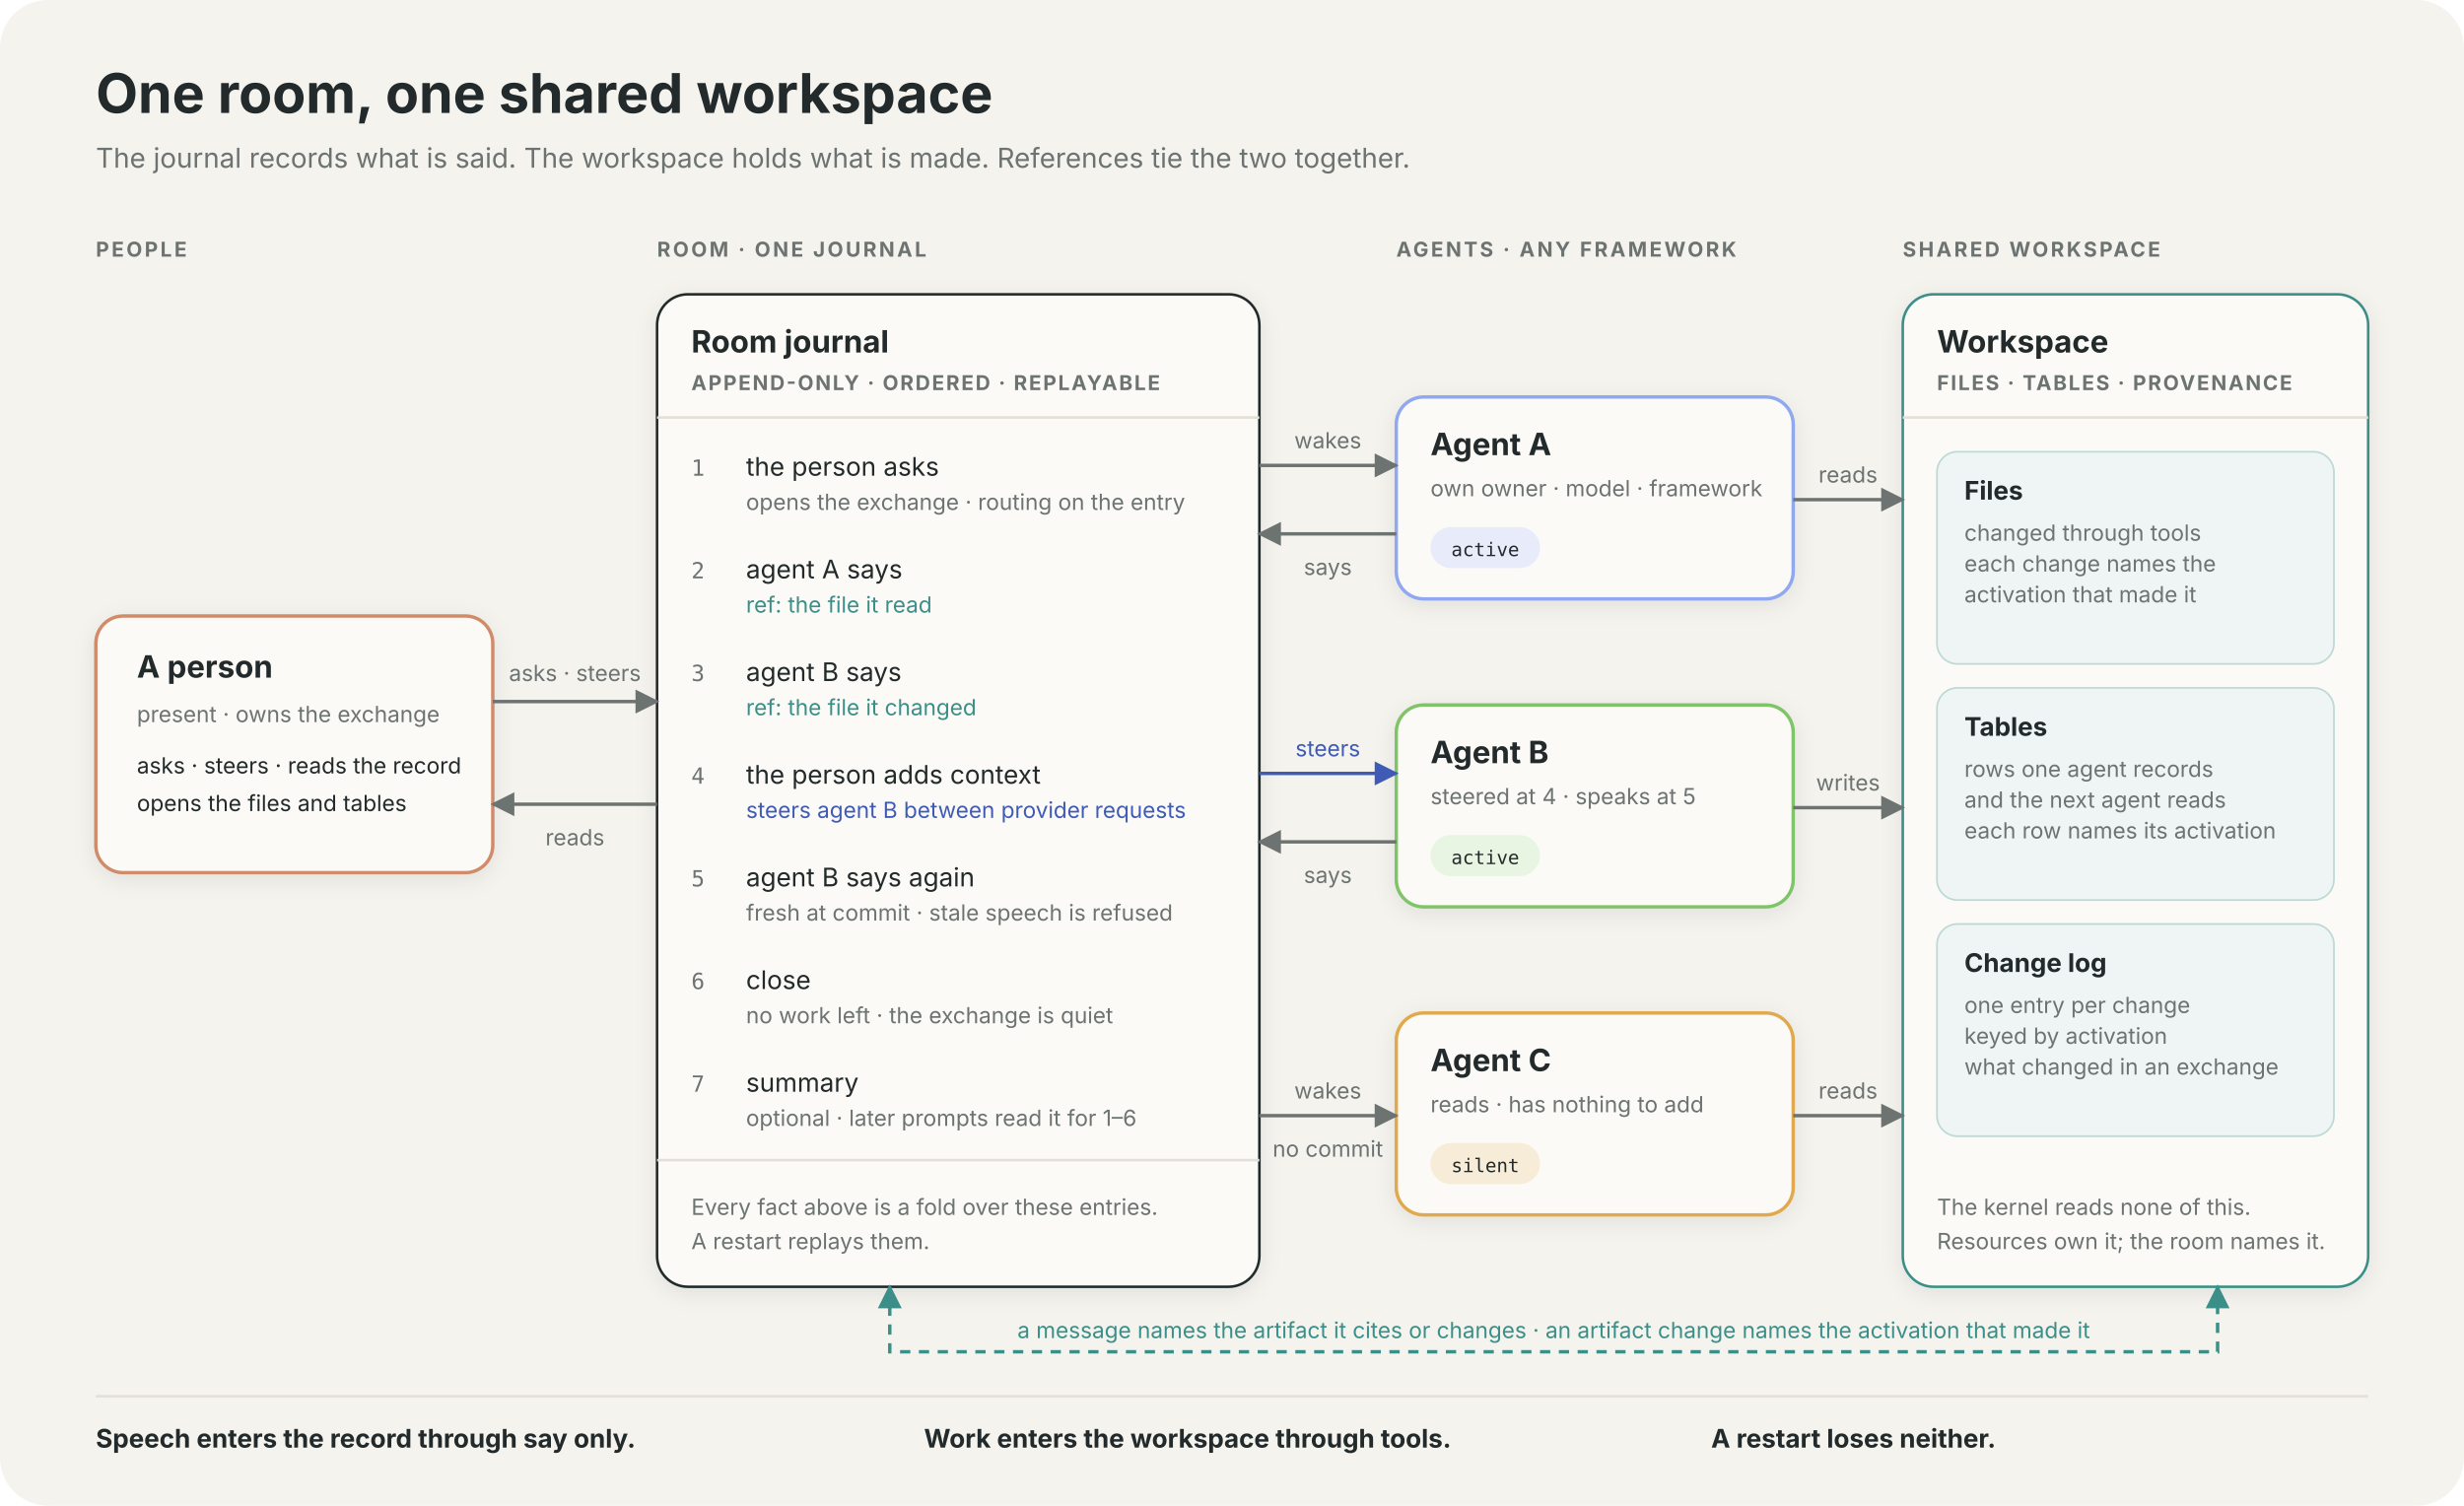
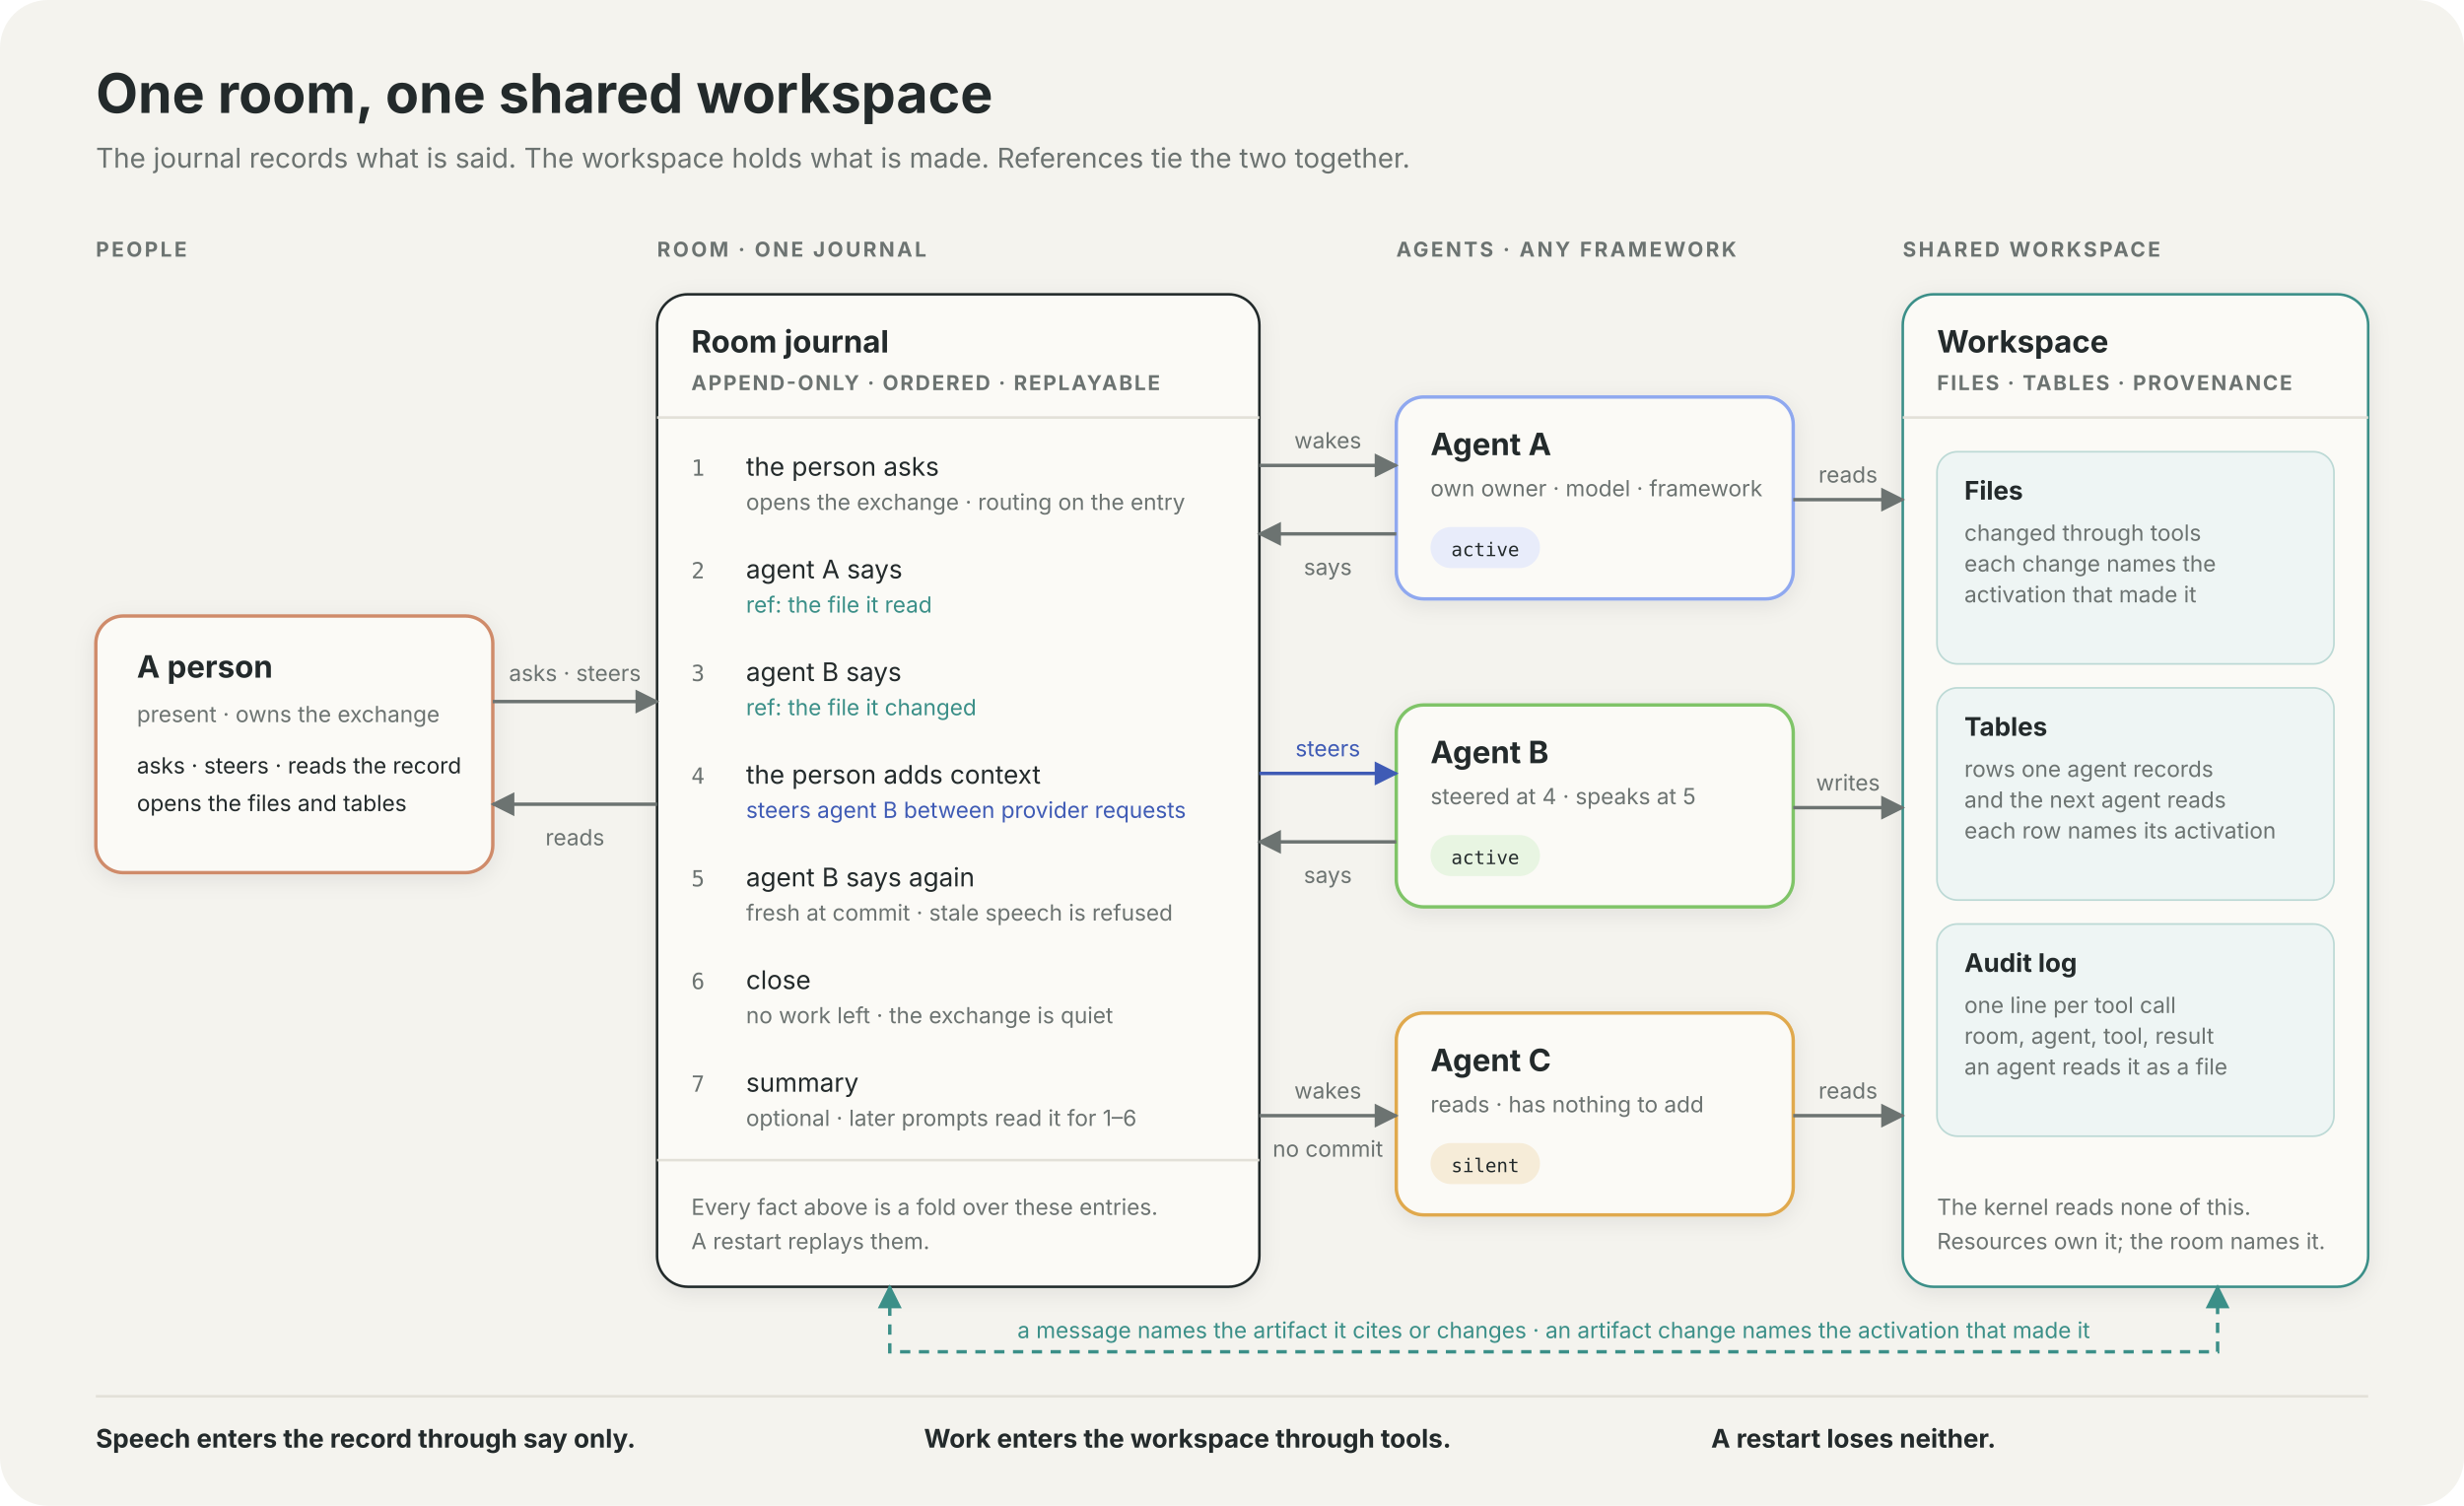
<svg xmlns="http://www.w3.org/2000/svg" width="1440" height="880" viewBox="0 0 1440 880" role="img" aria-labelledby="title desc">
  <defs>
    <marker id="arrow" viewBox="0 0 10 10" refX="9" refY="5" markerWidth="7" markerHeight="7" orient="auto-start-reverse">
      <path d="M0 0 10 5 0 10Z" fill="#6c7371" />
    </marker>
    <marker id="arrow-blue" viewBox="0 0 10 10" refX="9" refY="5" markerWidth="7" markerHeight="7" orient="auto-start-reverse">
      <path d="M0 0 10 5 0 10Z" fill="#3f5bb5" />
    </marker>
    <marker id="arrow-teal" viewBox="0 0 10 10" refX="9" refY="5" markerWidth="7" markerHeight="7" orient="auto-start-reverse">
      <path d="M0 0 10 5 0 10Z" fill="#3b8f88" />
    </marker>
    <filter id="shadow" x="-10%" y="-10%" width="120%" height="130%">
      <feDropShadow dx="0" dy="3" stdDeviation="6" flood-color="#232a2b" flood-opacity="0.08" />
    </filter>
    <style>
      .sans { font-family: Inter, "IBM Plex Sans", system-ui, sans-serif; }
      .mono { font-family: "IBM Plex Mono", ui-monospace, monospace; }
      .ink { fill: #232a2b; }
      .dim { fill: #6c7371; }
      .teal { fill: #3b8f88; }
      .blue { fill: #3f5bb5; }
      .small { font-size: 13px; }
      .body { font-size: 15px; }
      .label { font-size: 12px; font-weight: 700; letter-spacing: 1.4px; }
      .title { font-size: 18px; font-weight: 700; }
      .flow { fill: none; stroke: #6c7371; stroke-width: 2; }
      .flow-blue { fill: none; stroke: #3f5bb5; stroke-width: 2; }
      .flow-teal { fill: none; stroke: #3b8f88; stroke-width: 2; stroke-dasharray: 6 5; }
    </style>
  </defs>
  <rect width="1440" height="880" rx="28" fill="#f4f3ee" />
  <text x="56" y="66" class="sans ink" font-size="32" font-weight="700">One room, one shared workspace</text>
  <text x="56" y="98" class="sans dim" font-size="16">The journal records what is said. The workspace holds what is made. References tie the two together.</text>
  <text x="56" y="150" class="sans dim label">PEOPLE</text>
  <text x="384" y="150" class="sans dim label">ROOM · ONE JOURNAL</text>
  <text x="816" y="150" class="sans dim label">AGENTS · ANY FRAMEWORK</text>
  <text x="1112" y="150" class="sans dim label">SHARED WORKSPACE</text>
  <g filter="url(#shadow)">
    <rect x="56" y="360" width="232" height="150" rx="16" fill="#fbfaf6" stroke="#cf8b6b" stroke-width="2" />
  </g>
  <text x="80" y="396" class="sans ink title">A person</text>
  <text x="80" y="422" class="sans dim small">present · owns the exchange</text>
  <text x="80" y="452" class="sans ink small">asks · steers · reads the record</text>
  <text x="80" y="474" class="sans ink small">opens the files and tables</text>
  <g filter="url(#shadow)">
    <rect x="384" y="172" width="352" height="580" rx="18" fill="#fbfaf6" stroke="#232a2b" stroke-width="1.5" />
  </g>
  <text x="404" y="206" class="sans ink title">Room journal</text>
  <text x="404" y="228" class="sans dim label" style="letter-spacing:1px">APPEND-ONLY · ORDERED · REPLAYABLE</text>
  <line x1="384" y1="244" x2="736" y2="244" stroke="#e2e0d8" stroke-width="1.5" />
  <g class="sans">
    <text x="404" y="278" class="mono dim" font-size="13">1</text>
    <text x="436" y="278" class="ink body">the person asks</text>
    <text x="436" y="298" class="dim small">opens the exchange · routing on the entry</text>
    <text x="404" y="338" class="mono dim" font-size="13">2</text>
    <text x="436" y="338" class="ink body">agent A says</text>
    <text x="436" y="358" class="teal small">ref: the file it read</text>
    <text x="404" y="398" class="mono dim" font-size="13">3</text>
    <text x="436" y="398" class="ink body">agent B says</text>
    <text x="436" y="418" class="teal small">ref: the file it changed</text>
    <text x="404" y="458" class="mono dim" font-size="13">4</text>
    <text x="436" y="458" class="ink body">the person adds context</text>
    <text x="436" y="478" class="blue small">steers agent B between provider requests</text>
    <text x="404" y="518" class="mono dim" font-size="13">5</text>
    <text x="436" y="518" class="ink body">agent B says again</text>
    <text x="436" y="538" class="dim small">fresh at commit · stale speech is refused</text>
    <text x="404" y="578" class="mono dim" font-size="13">6</text>
    <text x="436" y="578" class="ink body">close</text>
    <text x="436" y="598" class="dim small">no work left · the exchange is quiet</text>
    <text x="404" y="638" class="mono dim" font-size="13">7</text>
    <text x="436" y="638" class="ink body">summary</text>
    <text x="436" y="658" class="dim small">optional · later prompts read it for 1–6</text>
  </g>
  <line x1="384" y1="678" x2="736" y2="678" stroke="#e2e0d8" stroke-width="1.5" />
  <text x="404" y="710" class="sans dim small">Every fact above is a fold over these entries.</text>
  <text x="404" y="730" class="sans dim small">A restart replays them.</text>
  <g filter="url(#shadow)">
    <rect x="816" y="232" width="232" height="118" rx="16" fill="#fbfaf6" stroke="#8fa8ef" stroke-width="2" />
    <rect x="816" y="412" width="232" height="118" rx="16" fill="#fbfaf6" stroke="#7fc468" stroke-width="2" />
    <rect x="816" y="592" width="232" height="118" rx="16" fill="#fbfaf6" stroke="#e0a94e" stroke-width="2" />
  </g>
  <text x="836" y="266" class="sans ink title">Agent A</text>
  <text x="836" y="290" class="sans dim small">own owner · model · framework</text>
  <rect x="836" y="308" width="64" height="24" rx="12" fill="#e8ecfa" />
  <text x="868" y="325" text-anchor="middle" class="mono ink" font-size="11">active</text>
  <text x="836" y="446" class="sans ink title">Agent B</text>
  <text x="836" y="470" class="sans dim small">steered at 4 · speaks at 5</text>
  <rect x="836" y="488" width="64" height="24" rx="12" fill="#e8f5e2" />
  <text x="868" y="505" text-anchor="middle" class="mono ink" font-size="11">active</text>
  <text x="836" y="626" class="sans ink title">Agent C</text>
  <text x="836" y="650" class="sans dim small">reads · has nothing to add</text>
  <rect x="836" y="668" width="64" height="24" rx="12" fill="#f6ecd8" />
  <text x="868" y="685" text-anchor="middle" class="mono ink" font-size="11">silent</text>
  <g filter="url(#shadow)">
    <rect x="1112" y="172" width="272" height="580" rx="18" fill="#fbfaf6" stroke="#3b8f88" stroke-width="1.5" />
  </g>
  <text x="1132" y="206" class="sans ink title">Workspace</text>
  <text x="1132" y="228" class="sans dim label" style="letter-spacing:1px">FILES · TABLES · PROVENANCE</text>
  <line x1="1112" y1="244" x2="1384" y2="244" stroke="#e2e0d8" stroke-width="1.5" />
  <rect x="1132" y="264" width="232" height="124" rx="12" fill="#eef5f4" stroke="#bcd9d5" stroke-width="1" />
  <text x="1148" y="292" class="sans ink body" font-weight="700">Files</text>
  <text x="1148" y="316" class="sans dim small">changed through tools</text>
  <text x="1148" y="334" class="sans dim small">each change names the</text>
  <text x="1148" y="352" class="sans dim small">activation that made it</text>
  <rect x="1132" y="402" width="232" height="124" rx="12" fill="#eef5f4" stroke="#bcd9d5" stroke-width="1" />
  <text x="1148" y="430" class="sans ink body" font-weight="700">Tables</text>
  <text x="1148" y="454" class="sans dim small">rows one agent records</text>
  <text x="1148" y="472" class="sans dim small">and the next agent reads</text>
  <text x="1148" y="490" class="sans dim small">each row names its activation</text>
  <rect x="1132" y="540" width="232" height="124" rx="12" fill="#eef5f4" stroke="#bcd9d5" stroke-width="1" />
-   <text x="1148" y="568" class="sans ink body" font-weight="700">Change log</text>
-   <text x="1148" y="592" class="sans dim small">one entry per change</text>
-   <text x="1148" y="610" class="sans dim small">keyed by activation</text>
-   <text x="1148" y="628" class="sans dim small">what changed in an exchange</text>
+   <text x="1148" y="568" class="sans ink body" font-weight="700">Audit log</text>
+   <text x="1148" y="592" class="sans dim small">one line per tool call</text>
+   <text x="1148" y="610" class="sans dim small">room, agent, tool, result</text>
+   <text x="1148" y="628" class="sans dim small">an agent reads it as a file</text>
  <text x="1132" y="710" class="sans dim small">The kernel reads none of this.</text>
  <text x="1132" y="730" class="sans dim small">Resources own it; the room names it.</text>
  <path d="M288 410 H384" class="flow" marker-end="url(#arrow)" />
  <text x="336" y="398" text-anchor="middle" class="sans dim small">asks · steers</text>
  <path d="M384 470 H288" class="flow" marker-end="url(#arrow)" />
  <text x="336" y="494" text-anchor="middle" class="sans dim small">reads</text>
  <path d="M736 272 H816" class="flow" marker-end="url(#arrow)" />
  <text x="776" y="262" text-anchor="middle" class="sans dim small">wakes</text>
  <path d="M816 312 H736" class="flow" marker-end="url(#arrow)" />
  <text x="776" y="336" text-anchor="middle" class="sans dim small">says</text>
  <path d="M736 452 H816" class="flow-blue" marker-end="url(#arrow-blue)" />
  <text x="776" y="442" text-anchor="middle" class="sans blue small">steers</text>
  <path d="M816 492 H736" class="flow" marker-end="url(#arrow)" />
  <text x="776" y="516" text-anchor="middle" class="sans dim small">says</text>
  <path d="M736 652 H816" class="flow" marker-end="url(#arrow)" />
  <text x="776" y="642" text-anchor="middle" class="sans dim small">wakes</text>
  <text x="776" y="676" text-anchor="middle" class="sans dim small">no commit</text>
  <path d="M1048 292 H1112" class="flow" marker-end="url(#arrow)" />
  <text x="1080" y="282" text-anchor="middle" class="sans dim small">reads</text>
  <path d="M1048 472 H1112" class="flow" marker-end="url(#arrow)" />
  <text x="1080" y="462" text-anchor="middle" class="sans dim small">writes</text>
  <path d="M1048 652 H1112" class="flow" marker-end="url(#arrow)" />
  <text x="1080" y="642" text-anchor="middle" class="sans dim small">reads</text>
  <path d="M520 752 V790 H1296 V752" class="flow-teal" marker-start="url(#arrow-teal)" marker-end="url(#arrow-teal)" />
  <text x="908" y="782" text-anchor="middle" class="sans teal small">a message names the artifact it cites or changes · an artifact change names the activation that made it</text>
  <line x1="56" y1="816" x2="1384" y2="816" stroke="#e2e0d8" stroke-width="1.5" />
  <text x="56" y="846" class="sans ink body" font-weight="700">Speech enters the record through say only.</text>
  <text x="540" y="846" class="sans ink body" font-weight="700">Work enters the workspace through tools.</text>
  <text x="1000" y="846" class="sans ink body" font-weight="700">A restart loses neither.</text>
</svg>
